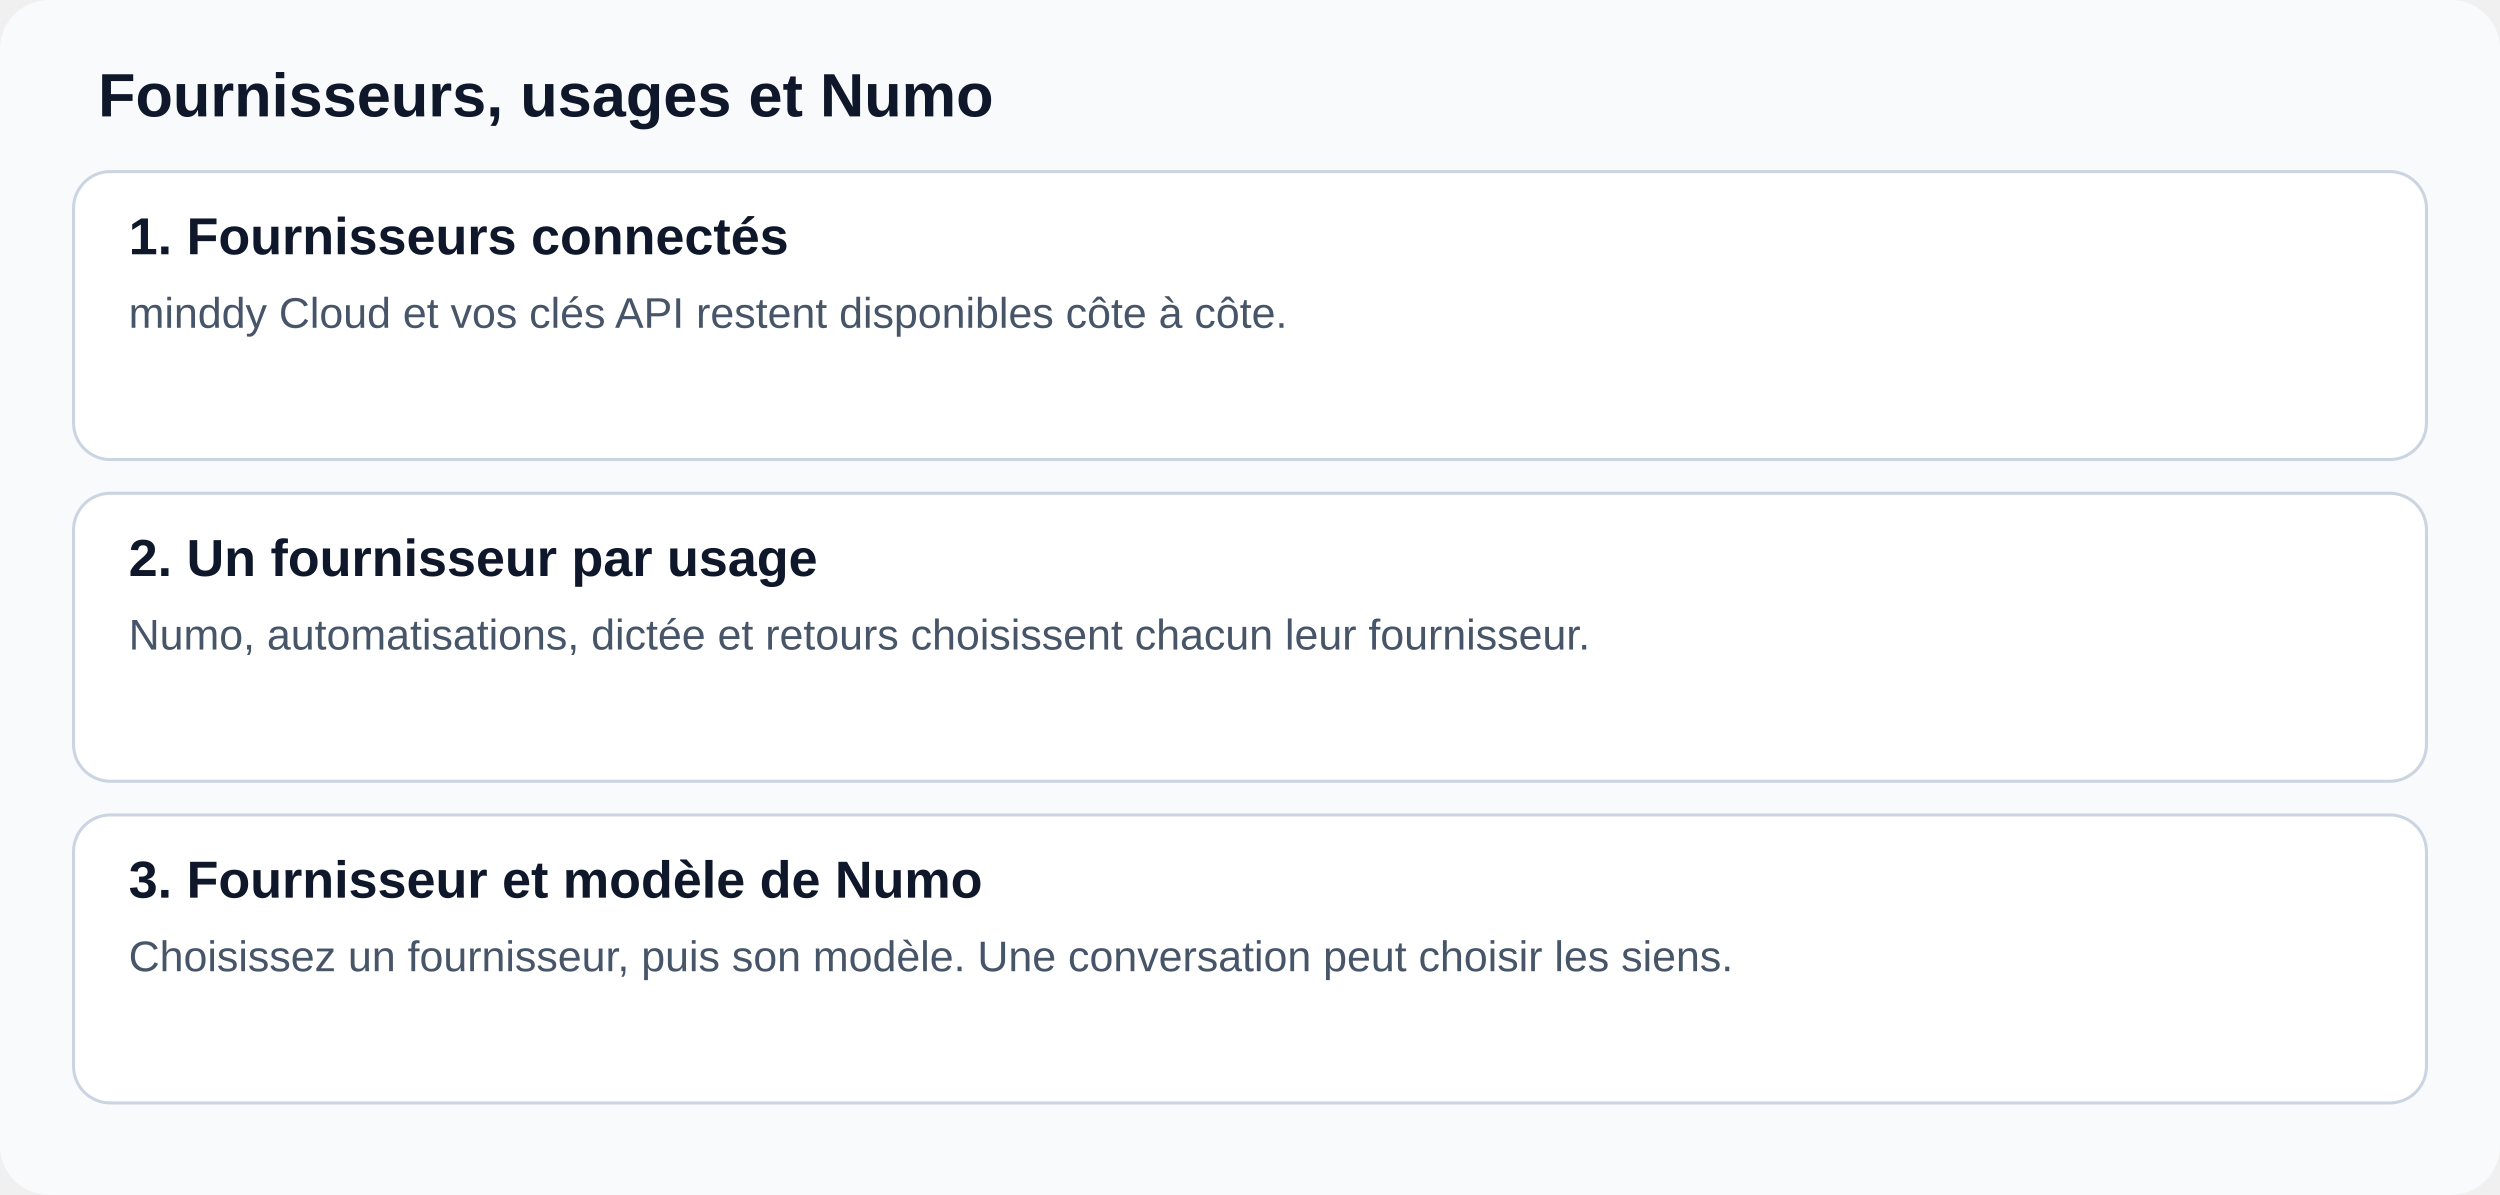
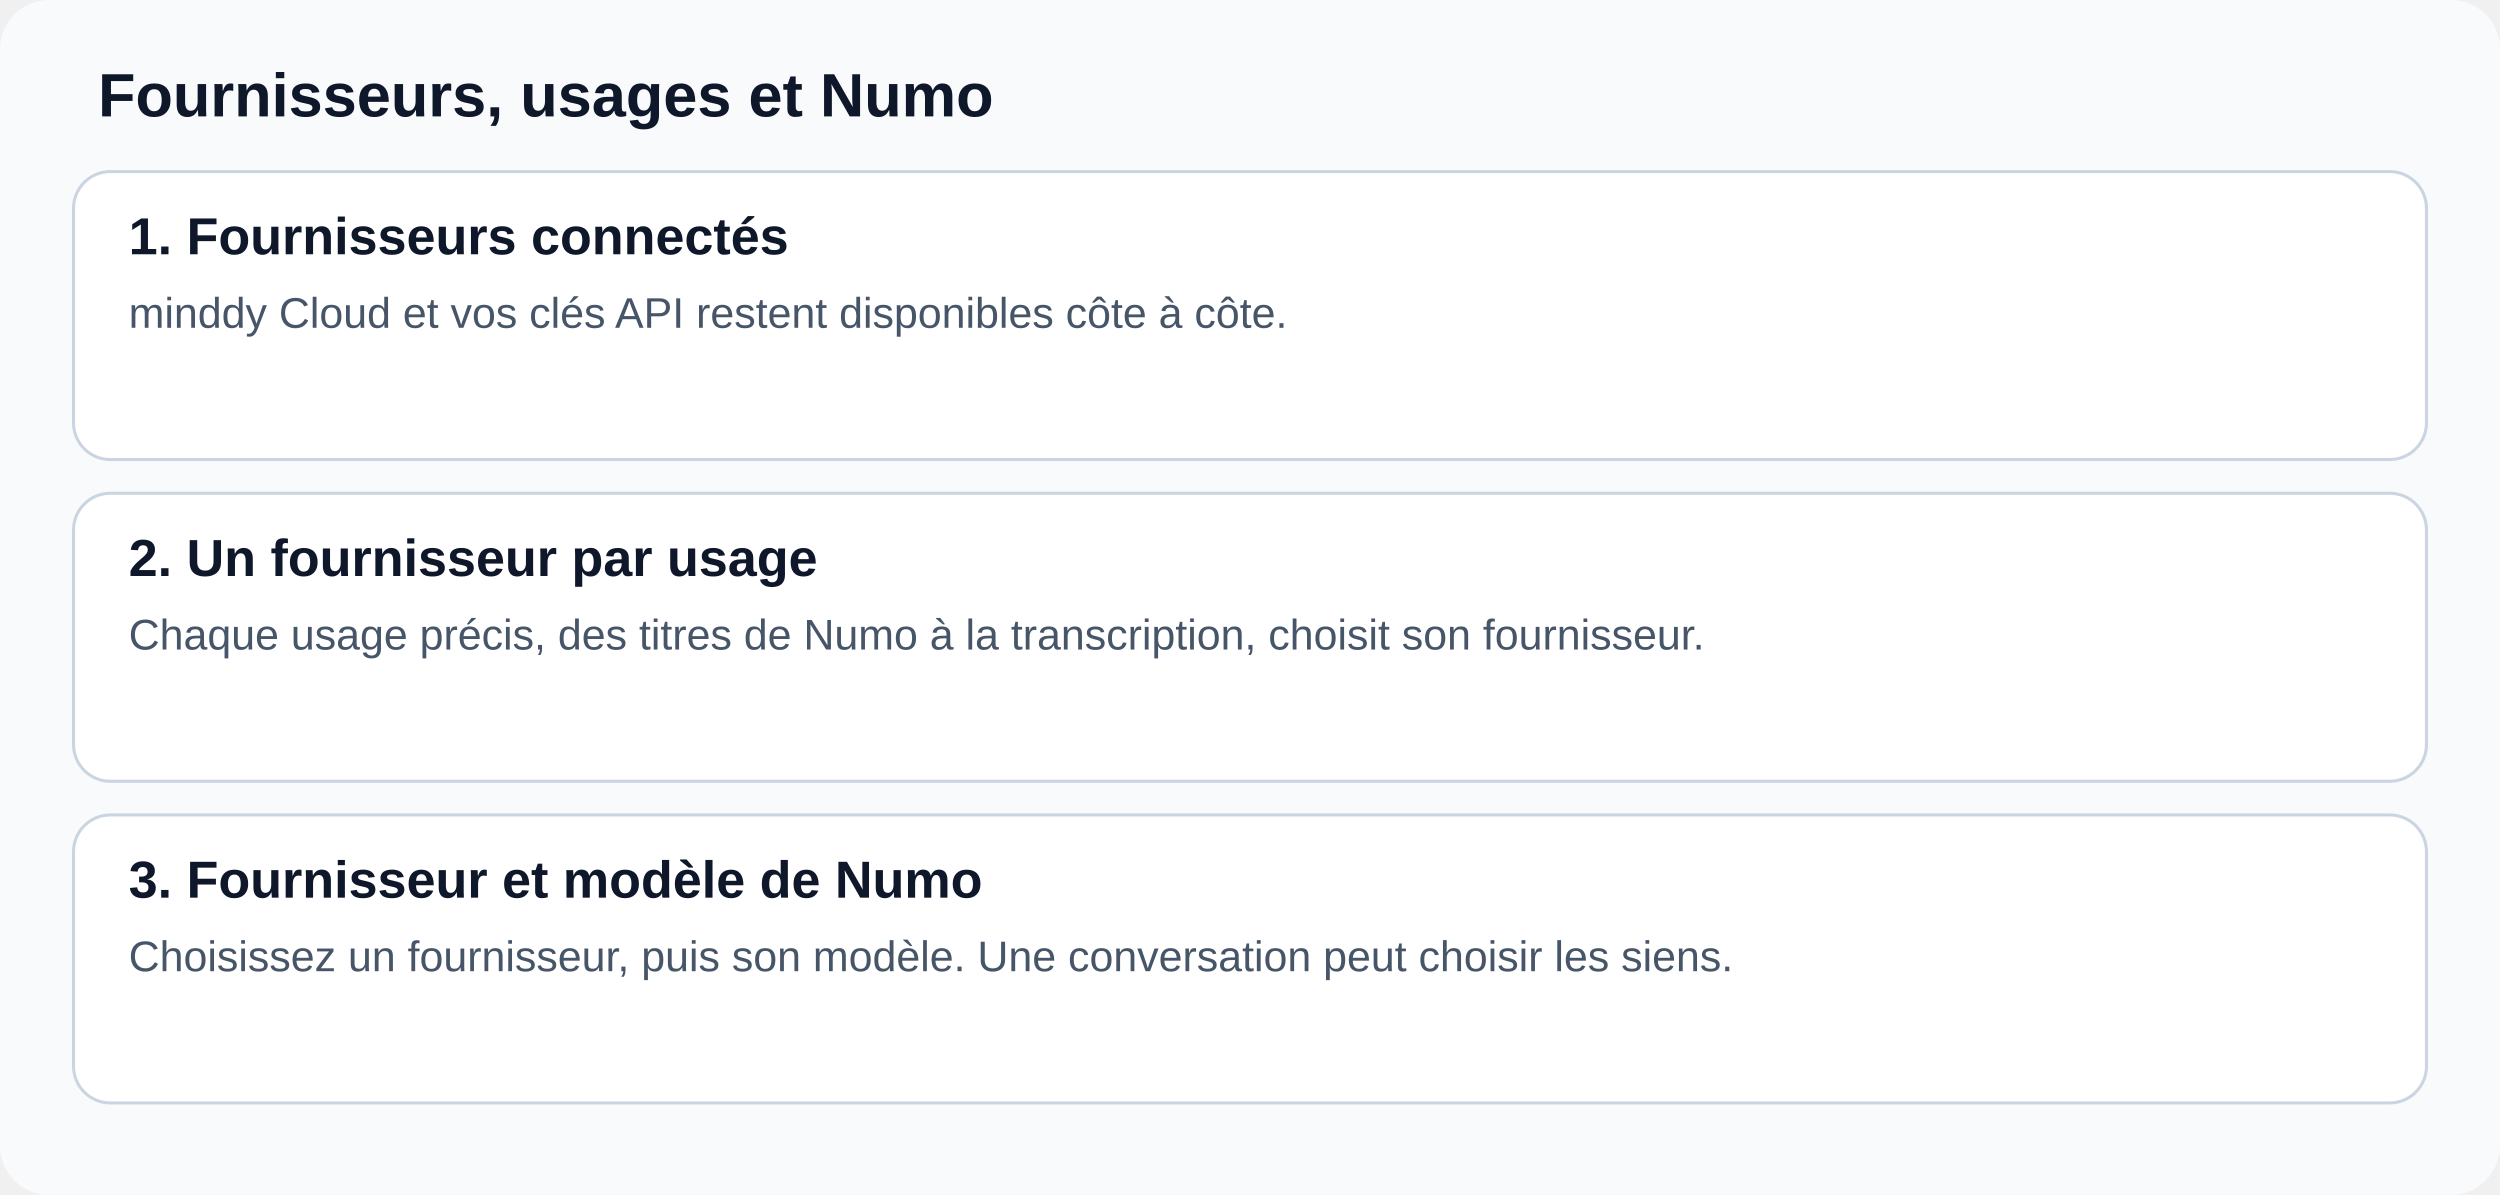
<svg xmlns="http://www.w3.org/2000/svg" width="816" height="390" viewBox="0 0 816 390" role="img" aria-labelledby="title desc">
  <rect width="816" height="390" rx="16" fill="#f8fafc" />
  <text x="32" y="38" font-family="Arial,sans-serif" font-size="20" font-weight="bold" fill="#0f172a">Fournisseurs, usages et Numo</text>
  <rect x="24" y="56" width="768" height="94" rx="12" fill="#fff" stroke="#cbd5e1" />
  <text x="42" y="83" font-family="Arial,sans-serif" font-size="17" font-weight="bold" fill="#0f172a">1. Fournisseurs connectés</text>
  <text x="42" y="107" font-family="Arial,sans-serif" font-size="14" fill="#475569">minddy Cloud et vos clés API restent disponibles côte à côte.</text>
  <rect x="24" y="161" width="768" height="94" rx="12" fill="#fff" stroke="#cbd5e1" />
  <text x="42" y="188" font-family="Arial,sans-serif" font-size="17" font-weight="bold" fill="#0f172a">2. Un fournisseur par usage</text>
-   <text x="42" y="212" font-family="Arial,sans-serif" font-size="14" fill="#475569">Numo, automatisations, dictée et retours choisissent chacun leur fournisseur.</text>
+   <text x="42" y="212" font-family="Arial,sans-serif" font-size="14" fill="#475569">Chaque usage précis, des titres de Numo à la transcription, choisit son fournisseur.</text>
  <rect x="24" y="266" width="768" height="94" rx="12" fill="#fff" stroke="#cbd5e1" />
  <text x="42" y="293" font-family="Arial,sans-serif" font-size="17" font-weight="bold" fill="#0f172a">3. Fournisseur et modèle de Numo</text>
  <text x="42" y="317" font-family="Arial,sans-serif" font-size="14" fill="#475569">Choisissez un fournisseur, puis son modèle. Une conversation peut choisir les siens.</text>
</svg>
